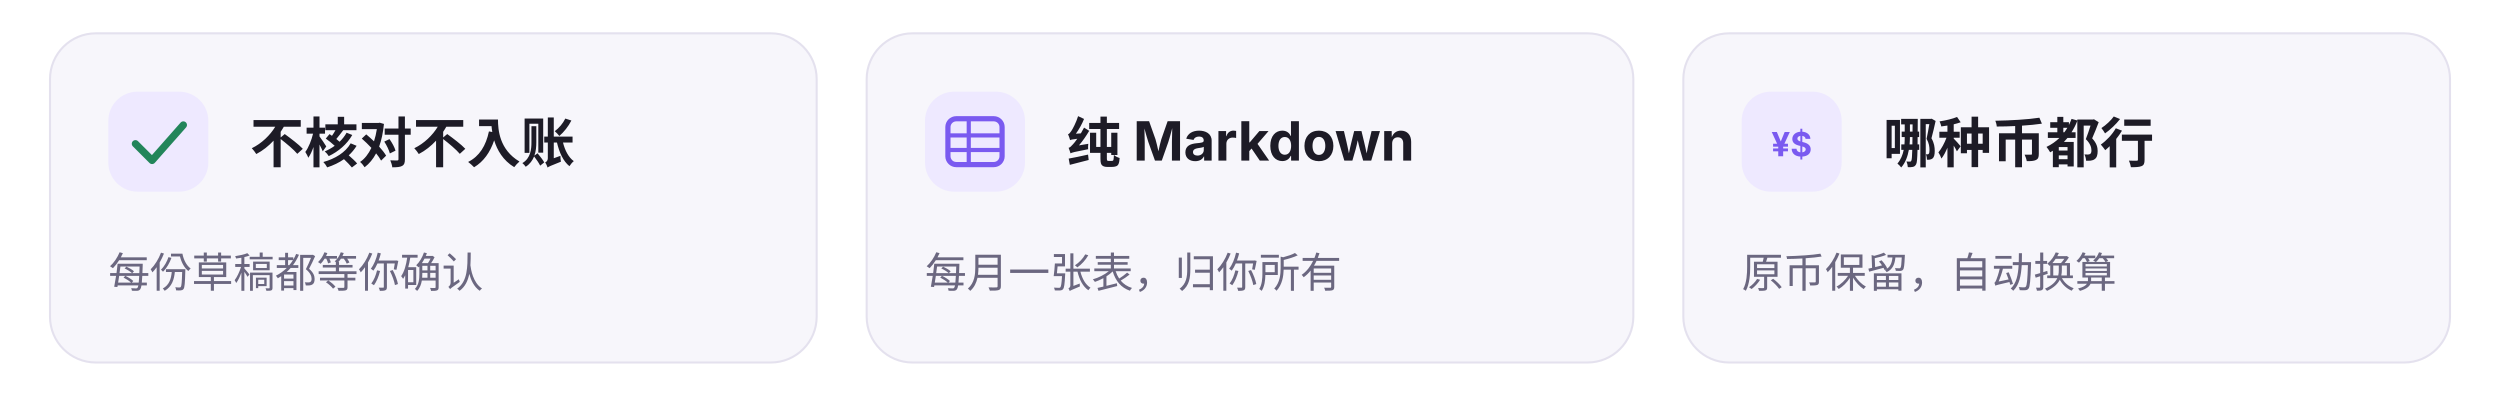
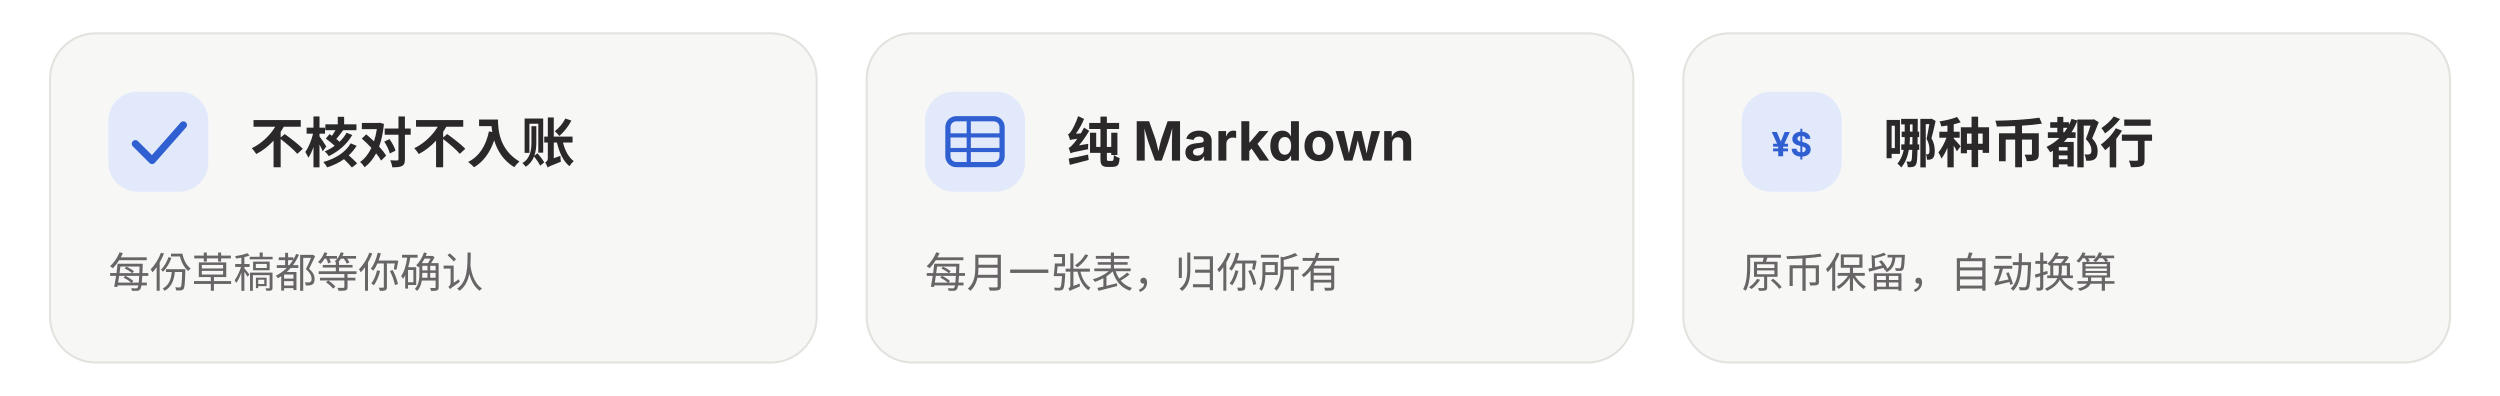
<svg xmlns="http://www.w3.org/2000/svg" width="1200" height="190" viewBox="0 0 1200 190" role="img" aria-labelledby="t d">
  <g font-family="-apple-system, BlinkMacSystemFont, 'Segoe UI', 'PingFang SC', 'Hiragino Sans', sans-serif">
-     <rect x="24" y="16" width="368" height="158" rx="22" fill="#F7F6FB" stroke="#E4E1EE" />
-     <rect x="52" y="44" width="48" height="48" rx="14" fill="#EEE9FF" />
-     <path d="M65 69 L73 77 L88 60" fill="none" stroke="#22855A" stroke-width="3.5" stroke-linecap="round" stroke-linejoin="round" />
-     <text x="120" y="78" font-size="26" font-weight="700" fill="#1D1B26">不核对不入账</text>
-     <text x="52" y="138" font-size="20" fill="#6B6780">每份草稿都等你确认</text>
-     <rect x="416" y="16" width="368" height="158" rx="22" fill="#F7F6FB" stroke="#E4E1EE" />
-     <rect x="444" y="44" width="48" height="48" rx="14" fill="#EEE9FF" />
-     <rect x="455" y="57" width="26" height="22" rx="4" fill="none" stroke="#7A5AF0" stroke-width="2.5" />
-     <path d="M455 65 H481 M455 72 H481 M465 57 V79" stroke="#7A5AF0" stroke-width="2" />
-     <text x="512" y="78" font-size="26" font-weight="700" fill="#1D1B26">纯 Markdown</text>
-     <text x="444" y="138" font-size="20" fill="#6B6780">每月一张表，归你所有</text>
-     <rect x="808" y="16" width="368" height="158" rx="22" fill="#F7F6FB" stroke="#E4E1EE" />
-     <rect x="836" y="44" width="48" height="48" rx="14" fill="#EEE9FF" />
-     <text x="860" y="75" font-size="16" font-weight="700" text-anchor="middle" fill="#7A5AF0" font-family="-apple-system, BlinkMacSystemFont, 'Segoe UI', 'PingFang SC', 'Hiragino Sans', sans-serif">¥$</text>
-     <text x="904" y="78" font-size="26" font-weight="700" fill="#1D1B26">哪种币都行</text>
-     <text x="836" y="138" font-size="20" fill="#6B6780">原币保留，自动换算</text>
+     <rect x="24" y="16" width="368" height="158" rx="22" fill="#F7F7F5" stroke="#E2E2DE" />
+     <rect x="52" y="44" width="48" height="48" rx="14" fill="#E2E9FB" />
+     <path d="M65 69 L73 77 L88 60" fill="none" stroke="#2F5FD0" stroke-width="3.5" stroke-linecap="round" stroke-linejoin="round" />
+     <text x="120" y="78" font-size="26" font-weight="700" fill="#2A2829">不核对不入账</text>
+     <text x="52" y="138" font-size="20" fill="#686566">每份草稿都等你确认</text>
+     <rect x="416" y="16" width="368" height="158" rx="22" fill="#F7F7F5" stroke="#E2E2DE" />
+     <rect x="444" y="44" width="48" height="48" rx="14" fill="#E2E9FB" />
+     <rect x="455" y="57" width="26" height="22" rx="4" fill="none" stroke="#2F5FD0" stroke-width="2.5" />
+     <path d="M455 65 H481 M455 72 H481 M465 57 V79" stroke="#2F5FD0" stroke-width="2" />
+     <text x="512" y="78" font-size="26" font-weight="700" fill="#2A2829">纯 Markdown</text>
+     <text x="444" y="138" font-size="20" fill="#686566">每月一张表，归你所有</text>
+     <rect x="808" y="16" width="368" height="158" rx="22" fill="#F7F7F5" stroke="#E2E2DE" />
+     <rect x="836" y="44" width="48" height="48" rx="14" fill="#E2E9FB" />
+     <text x="860" y="75" font-size="16" font-weight="700" text-anchor="middle" fill="#2F5FD0" font-family="-apple-system, BlinkMacSystemFont, 'Segoe UI', 'PingFang SC', 'Hiragino Sans', sans-serif">¥$</text>
+     <text x="904" y="78" font-size="26" font-weight="700" fill="#2A2829">哪种币都行</text>
+     <text x="836" y="138" font-size="20" fill="#686566">原币保留，自动换算</text>
  </g>
</svg>
